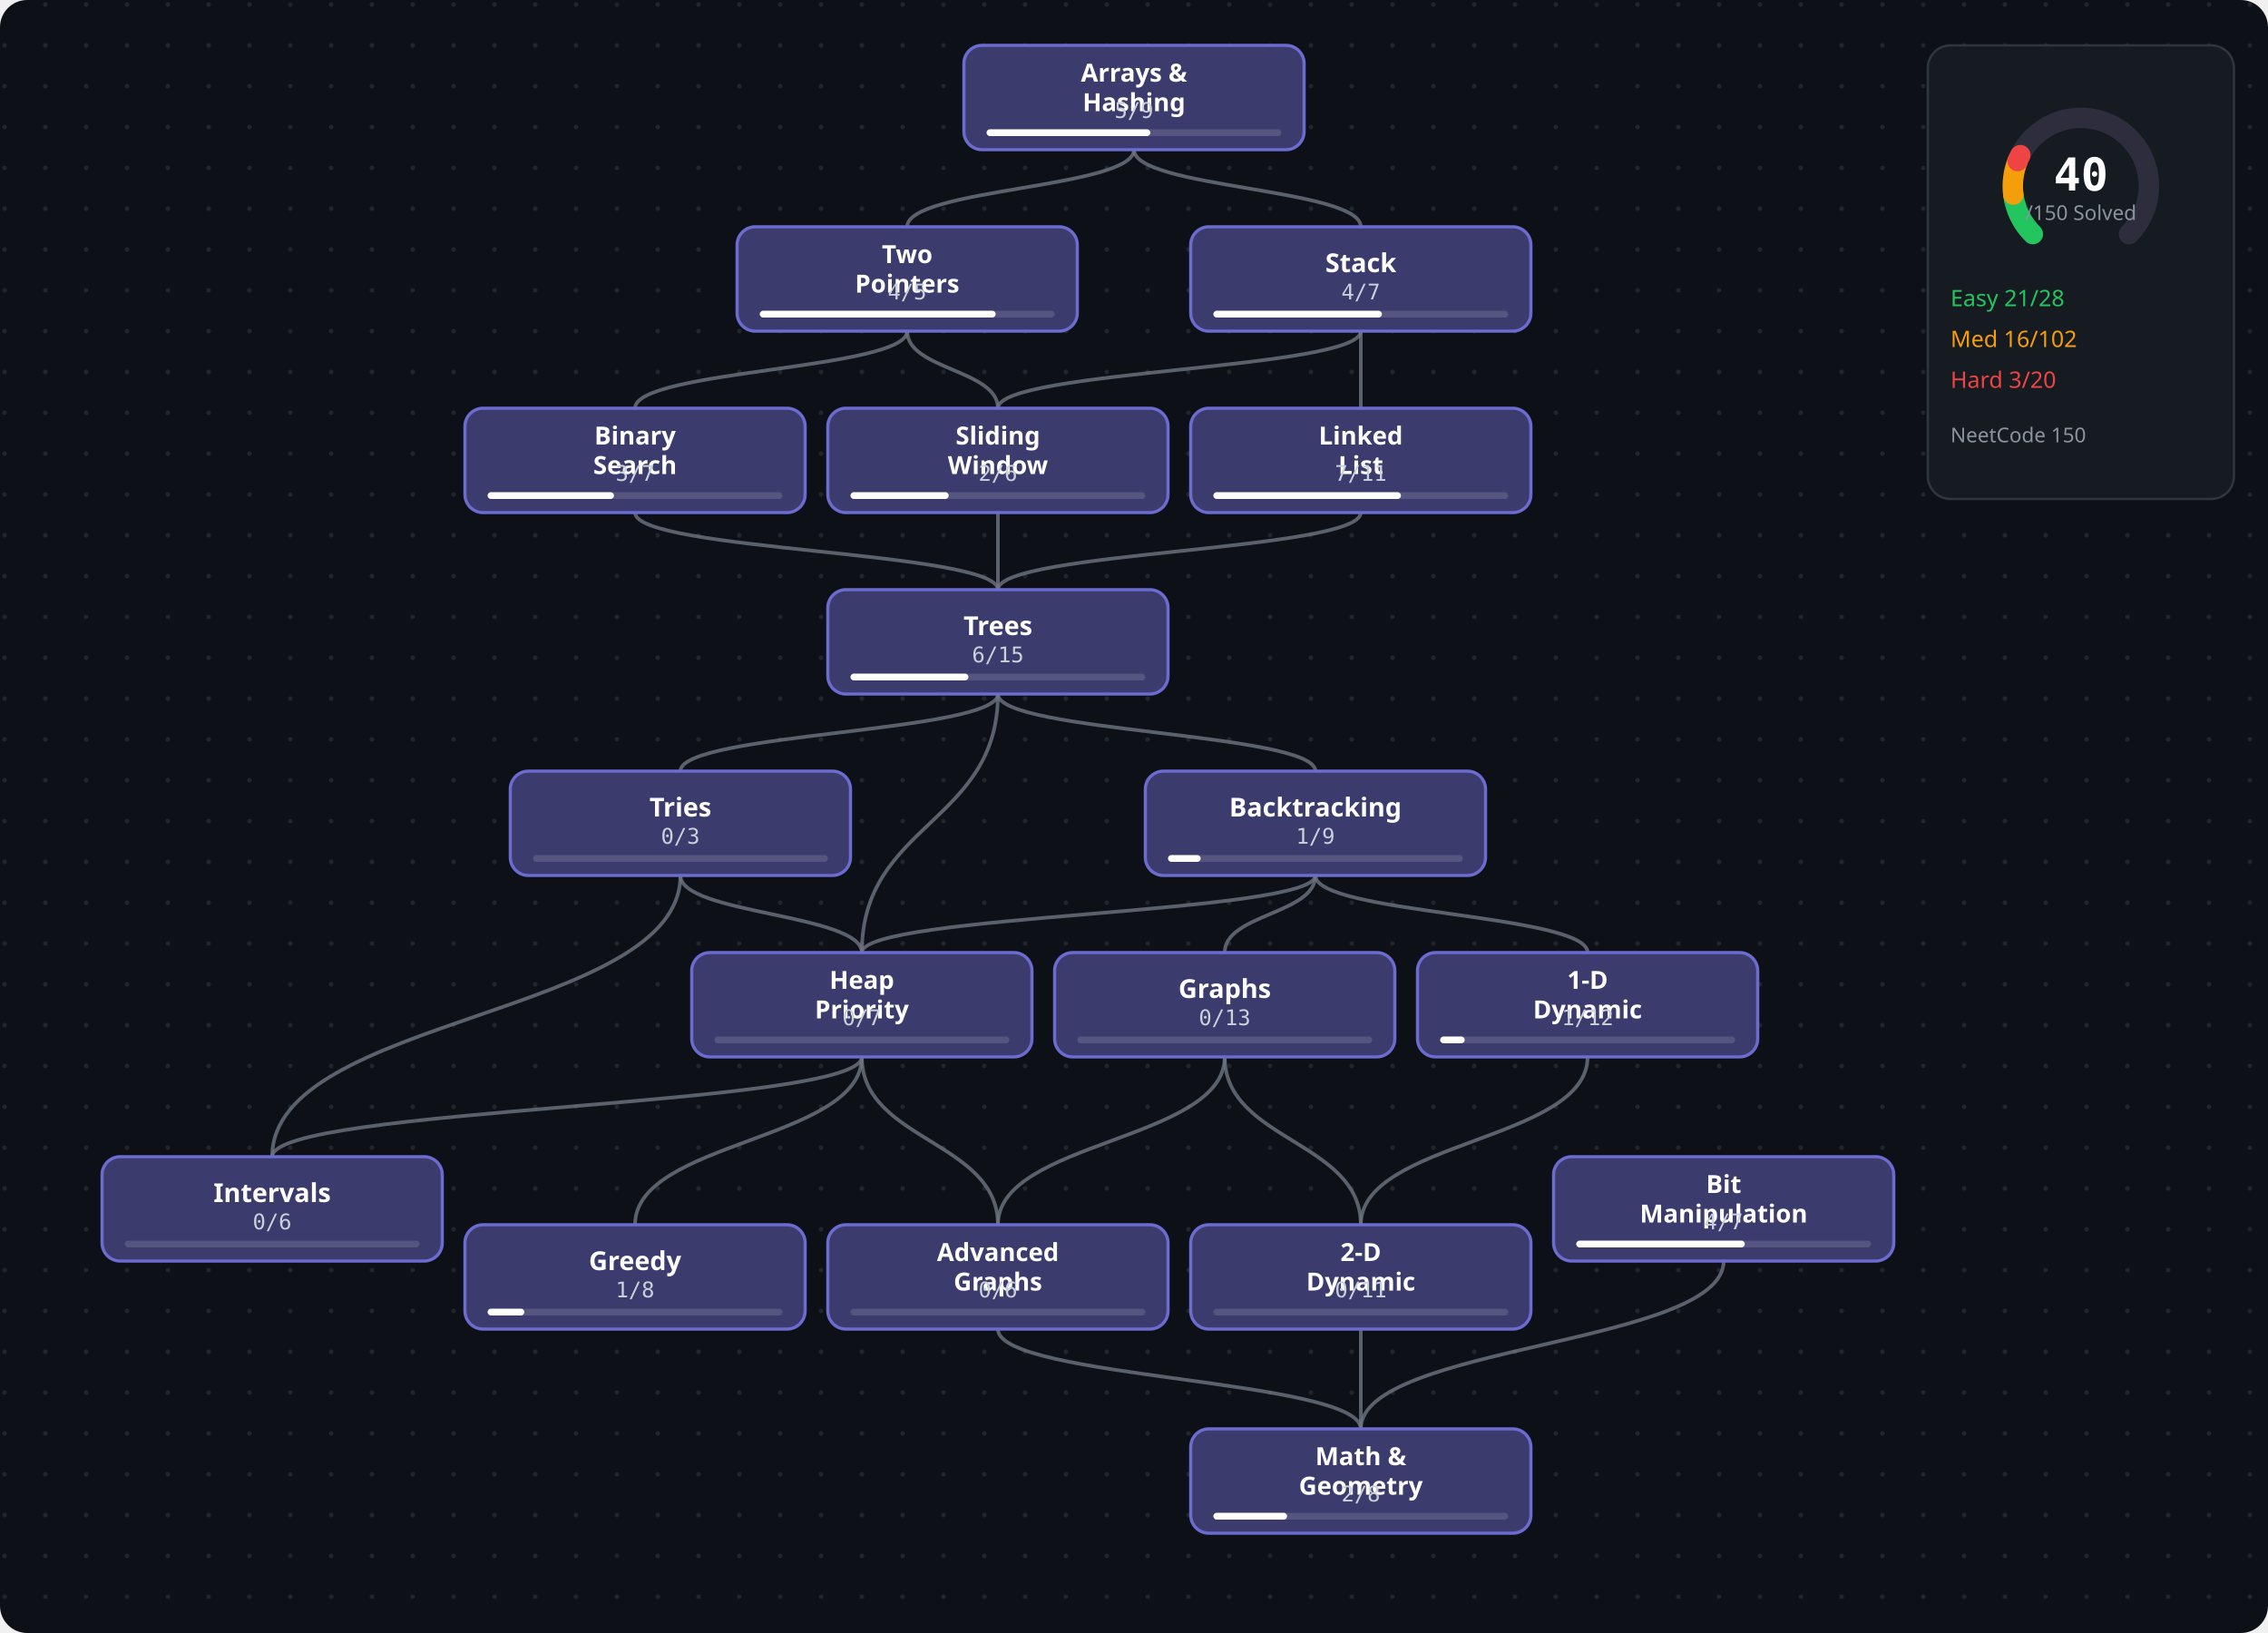
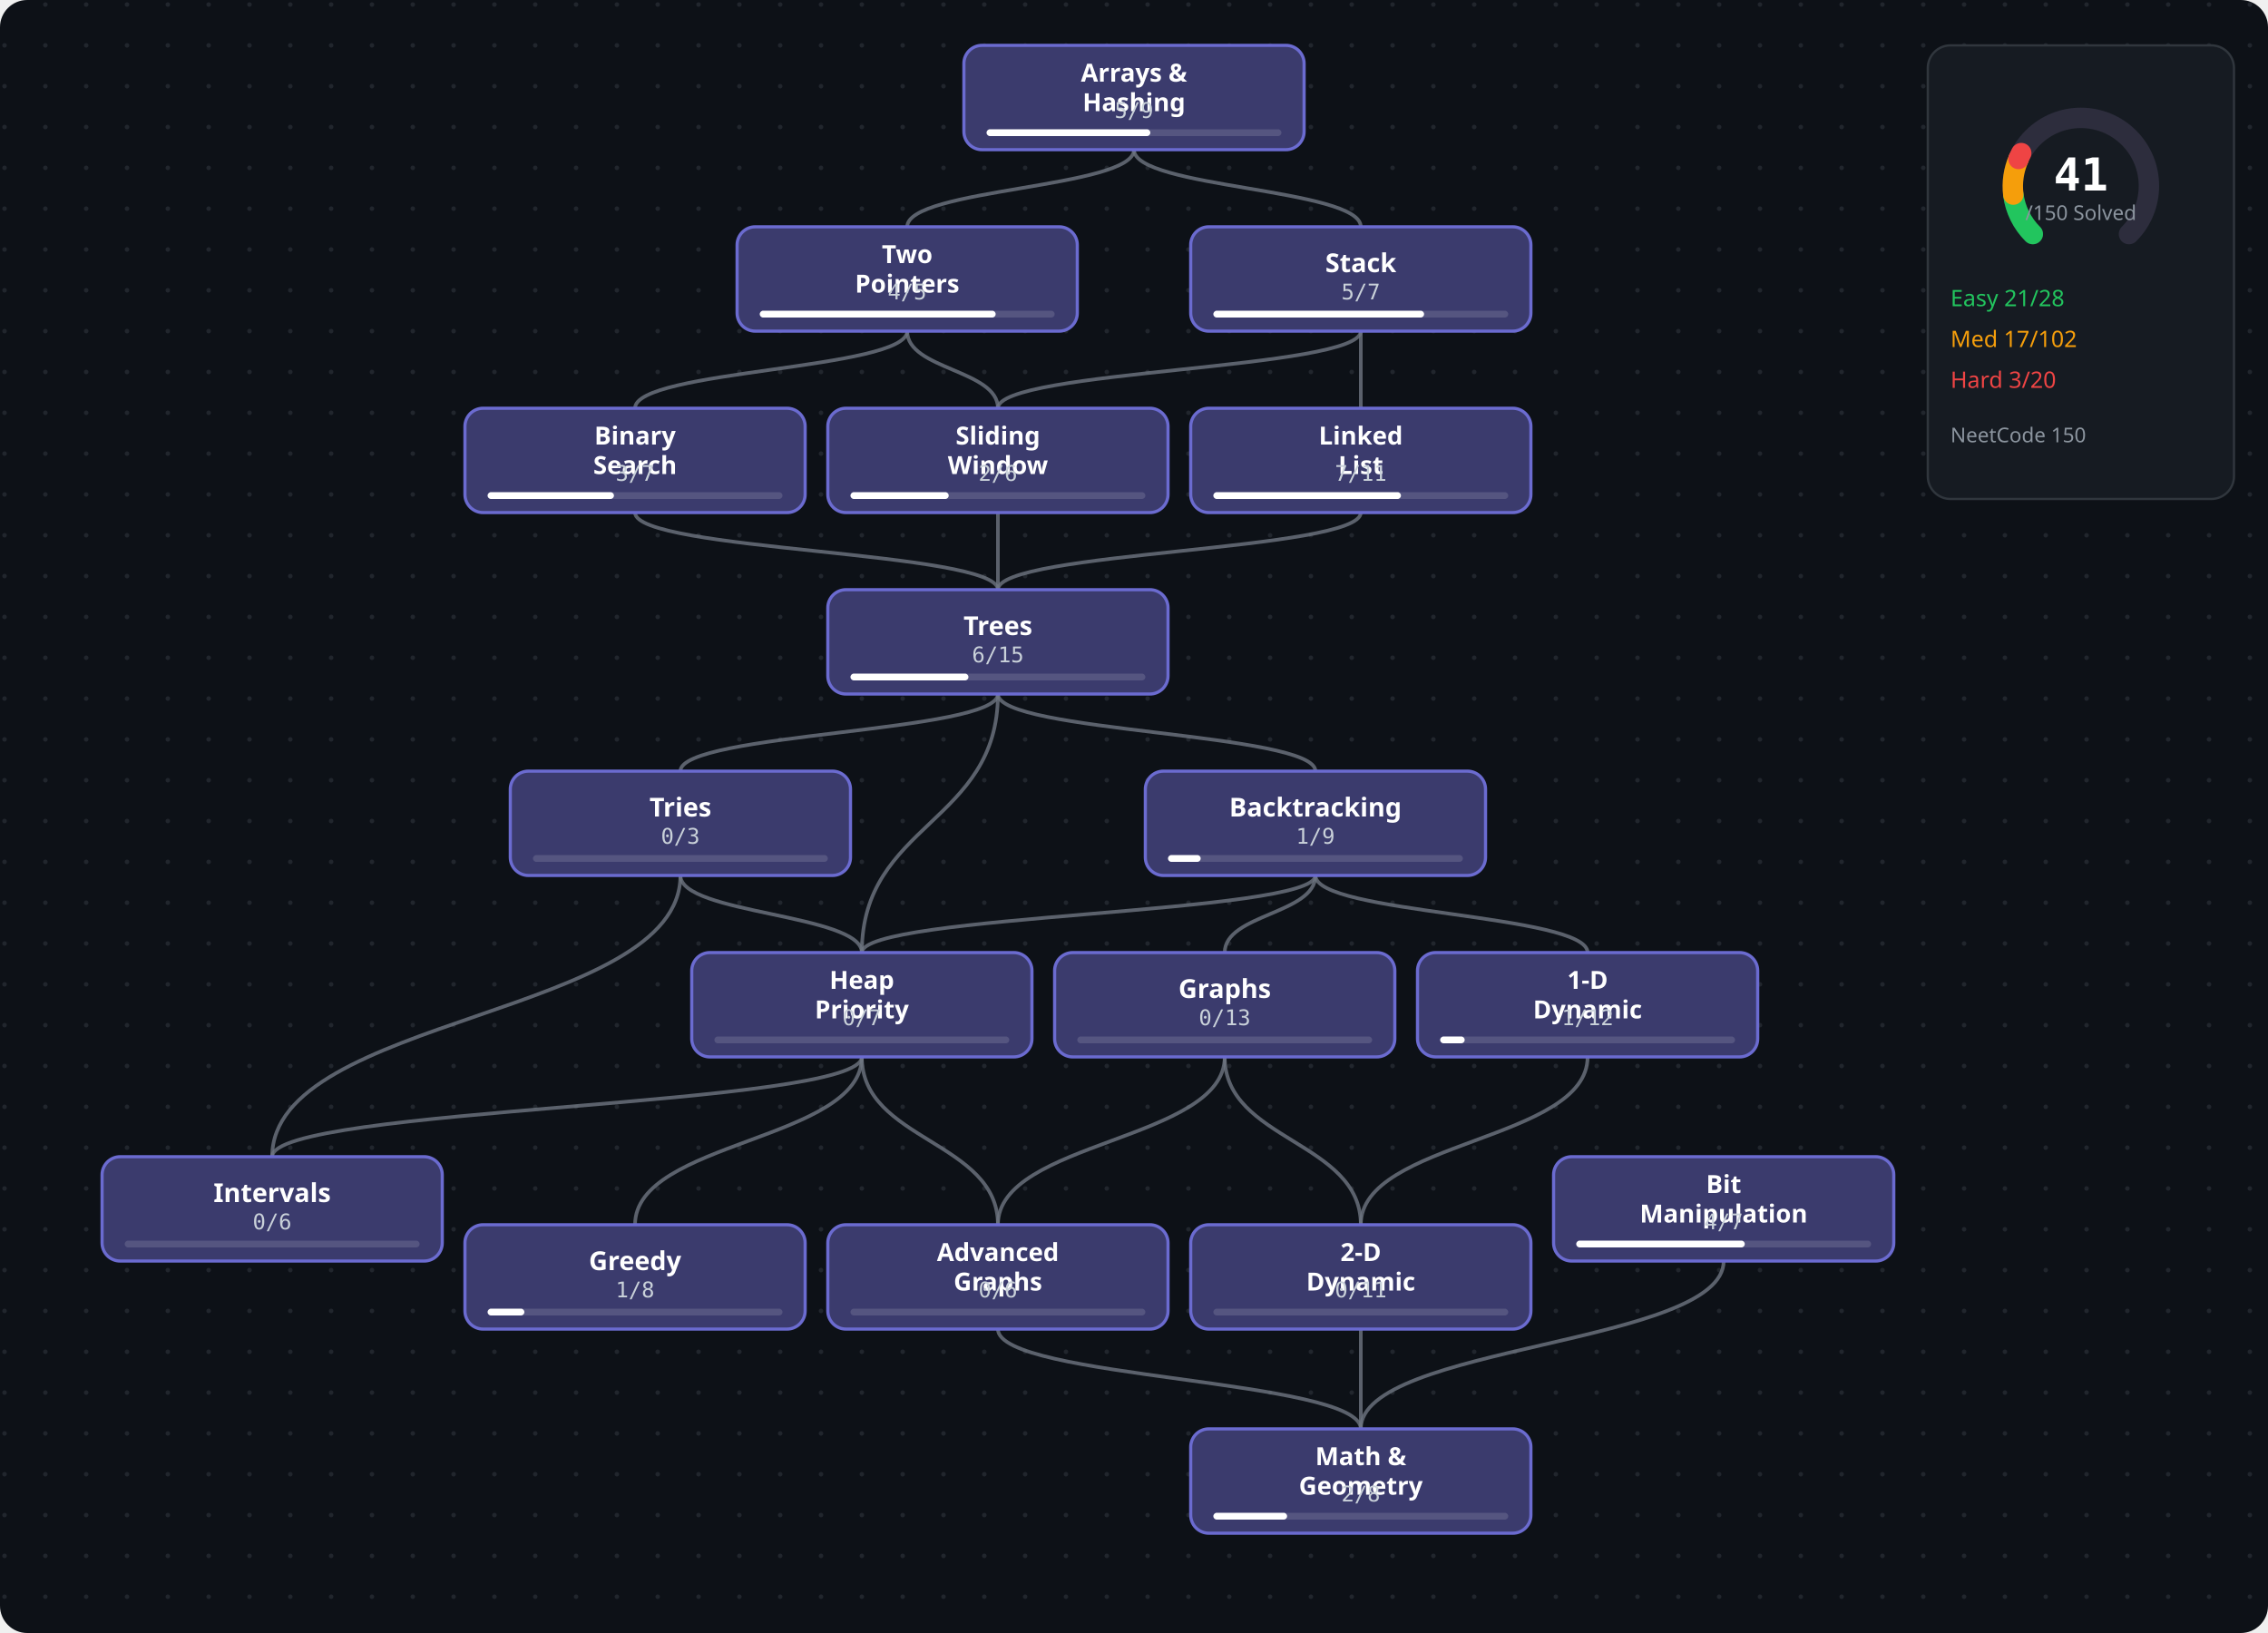
<svg xmlns="http://www.w3.org/2000/svg" width="1000" height="720" viewBox="0 0 1000 720">
  <defs>
    <pattern id="dots" width="18" height="18" patternUnits="userSpaceOnUse">
      <rect width="18" height="18" fill="#0d1117" />
      <circle cx="2" cy="2" r="1" fill="#21262d" />
    </pattern>
  </defs>
  <rect width="1000" height="720" rx="12" fill="url(#dots)" />
  <path d="M 500.0,66 C 500.0,83.0 400.0,83.0 400.0,100" stroke="#6e7681" stroke-width="1.6" fill="none" opacity="0.8" />
  <path d="M 500.0,66 C 500.0,83.0 600.0,83.0 600.0,100" stroke="#6e7681" stroke-width="1.6" fill="none" opacity="0.8" />
  <path d="M 400.0,146 C 400.0,163.0 280.0,163.0 280.0,180" stroke="#6e7681" stroke-width="1.6" fill="none" opacity="0.8" />
  <path d="M 400.0,146 C 400.0,163.0 440.0,163.0 440.0,180" stroke="#6e7681" stroke-width="1.6" fill="none" opacity="0.8" />
  <path d="M 600.0,146 C 600.0,163.0 440.0,163.0 440.0,180" stroke="#6e7681" stroke-width="1.6" fill="none" opacity="0.8" />
  <path d="M 600.0,146 C 600.0,163.0 600.0,163.0 600.0,180" stroke="#6e7681" stroke-width="1.6" fill="none" opacity="0.8" />
  <path d="M 280.0,226 C 280.0,243.0 440.0,243.0 440.0,260" stroke="#6e7681" stroke-width="1.6" fill="none" opacity="0.8" />
  <path d="M 440.0,226 C 440.0,243.0 440.0,243.0 440.0,260" stroke="#6e7681" stroke-width="1.6" fill="none" opacity="0.8" />
  <path d="M 600.0,226 C 600.0,243.0 440.0,243.0 440.0,260" stroke="#6e7681" stroke-width="1.6" fill="none" opacity="0.8" />
  <path d="M 440.0,306 C 440.0,323.0 300.0,323.0 300.0,340" stroke="#6e7681" stroke-width="1.6" fill="none" opacity="0.8" />
  <path d="M 440.0,306 C 440.0,363.0 380.0,363.0 380.0,420" stroke="#6e7681" stroke-width="1.6" fill="none" opacity="0.8" />
  <path d="M 440.0,306 C 440.0,323.0 580.0,323.0 580.0,340" stroke="#6e7681" stroke-width="1.6" fill="none" opacity="0.8" />
  <path d="M 300.0,386 C 300.0,403.0 380.0,403.0 380.0,420" stroke="#6e7681" stroke-width="1.6" fill="none" opacity="0.8" />
  <path d="M 580.0,386 C 580.0,403.0 380.0,403.0 380.0,420" stroke="#6e7681" stroke-width="1.6" fill="none" opacity="0.8" />
  <path d="M 300.0,386 C 300.0,448.0 120.0,448.0 120.0,510" stroke="#6e7681" stroke-width="1.6" fill="none" opacity="0.8" />
  <path d="M 380.0,466 C 380.0,488.0 120.0,488.0 120.0,510" stroke="#6e7681" stroke-width="1.6" fill="none" opacity="0.8" />
  <path d="M 380.0,466 C 380.0,503.0 280.0,503.0 280.0,540" stroke="#6e7681" stroke-width="1.6" fill="none" opacity="0.8" />
  <path d="M 380.0,466 C 380.0,503.0 440.0,503.0 440.0,540" stroke="#6e7681" stroke-width="1.6" fill="none" opacity="0.8" />
  <path d="M 580.0,386 C 580.0,403.0 540.0,403.0 540.0,420" stroke="#6e7681" stroke-width="1.6" fill="none" opacity="0.8" />
  <path d="M 580.0,386 C 580.0,403.0 700.0,403.0 700.0,420" stroke="#6e7681" stroke-width="1.6" fill="none" opacity="0.8" />
  <path d="M 540.0,466 C 540.0,503.0 600.0,503.0 600.0,540" stroke="#6e7681" stroke-width="1.6" fill="none" opacity="0.8" />
  <path d="M 700.0,466 C 700.0,503.0 600.0,503.0 600.0,540" stroke="#6e7681" stroke-width="1.6" fill="none" opacity="0.8" />
  <path d="M 540.0,466 C 540.0,503.0 440.0,503.0 440.0,540" stroke="#6e7681" stroke-width="1.6" fill="none" opacity="0.8" />
  <path d="M 600.0,586 C 600.0,608.0 600.0,608.0 600.0,630" stroke="#6e7681" stroke-width="1.6" fill="none" opacity="0.8" />
  <path d="M 760.0,556 C 760.0,593.0 600.0,593.0 600.0,630" stroke="#6e7681" stroke-width="1.6" fill="none" opacity="0.8" />
  <path d="M 440.0,586 C 440.0,608.0 600.0,608.0 600.0,630" stroke="#6e7681" stroke-width="1.6" fill="none" opacity="0.8" />
  <rect x="425" y="20" width="150" height="46" rx="8" fill="#3b3b6d" stroke="#6b6bd0" stroke-width="1.4" />
  <text x="500.0" y="36" text-anchor="middle" fill="white" font-size="11" font-weight="600" font-family="sans-serif">Arrays &amp;</text>
  <text x="500.0" y="49" text-anchor="middle" fill="white" font-size="11" font-weight="600" font-family="sans-serif">Hashing</text>
  <text x="500.0" y="52" text-anchor="middle" fill="#c9d1d9" font-size="9.5" font-family="monospace">5/9</text>
  <rect x="435" y="57" width="130" height="3" rx="1.5" fill="#ffffff22" />
  <rect x="435" y="57" width="72.2" height="3" rx="1.5" fill="white" />
  <rect x="325" y="100" width="150" height="46" rx="8" fill="#3b3b6d" stroke="#6b6bd0" stroke-width="1.4" />
  <text x="400.0" y="116" text-anchor="middle" fill="white" font-size="11" font-weight="600" font-family="sans-serif">Two</text>
  <text x="400.0" y="129" text-anchor="middle" fill="white" font-size="11" font-weight="600" font-family="sans-serif">Pointers</text>
  <text x="400.0" y="132" text-anchor="middle" fill="#c9d1d9" font-size="9.5" font-family="monospace">4/5</text>
  <rect x="335" y="137" width="130" height="3" rx="1.5" fill="#ffffff22" />
  <rect x="335" y="137" width="104.0" height="3" rx="1.5" fill="white" />
  <rect x="525" y="100" width="150" height="46" rx="8" fill="#3b3b6d" stroke="#6b6bd0" stroke-width="1.4" />
  <text x="600.0" y="120" text-anchor="middle" fill="white" font-size="11.5" font-weight="600" font-family="sans-serif">Stack</text>
-   <text x="600.0" y="132" text-anchor="middle" fill="#c9d1d9" font-size="9.5" font-family="monospace">4/7</text>
+   <text x="600.0" y="132" text-anchor="middle" fill="#c9d1d9" font-size="9.5" font-family="monospace">5/7</text>
  <rect x="535" y="137" width="130" height="3" rx="1.5" fill="#ffffff22" />
-   <rect x="535" y="137" width="74.3" height="3" rx="1.5" fill="white" />
+   <rect x="535" y="137" width="92.9" height="3" rx="1.5" fill="white" />
  <rect x="205" y="180" width="150" height="46" rx="8" fill="#3b3b6d" stroke="#6b6bd0" stroke-width="1.4" />
  <text x="280.0" y="196" text-anchor="middle" fill="white" font-size="11" font-weight="600" font-family="sans-serif">Binary</text>
  <text x="280.0" y="209" text-anchor="middle" fill="white" font-size="11" font-weight="600" font-family="sans-serif">Search</text>
  <text x="280.0" y="212" text-anchor="middle" fill="#c9d1d9" font-size="9.5" font-family="monospace">3/7</text>
  <rect x="215" y="217" width="130" height="3" rx="1.5" fill="#ffffff22" />
  <rect x="215" y="217" width="55.7" height="3" rx="1.5" fill="white" />
  <rect x="365" y="180" width="150" height="46" rx="8" fill="#3b3b6d" stroke="#6b6bd0" stroke-width="1.4" />
  <text x="440.0" y="196" text-anchor="middle" fill="white" font-size="11" font-weight="600" font-family="sans-serif">Sliding</text>
  <text x="440.0" y="209" text-anchor="middle" fill="white" font-size="11" font-weight="600" font-family="sans-serif">Window</text>
  <text x="440.0" y="212" text-anchor="middle" fill="#c9d1d9" font-size="9.5" font-family="monospace">2/6</text>
  <rect x="375" y="217" width="130" height="3" rx="1.5" fill="#ffffff22" />
  <rect x="375" y="217" width="43.3" height="3" rx="1.5" fill="white" />
  <rect x="525" y="180" width="150" height="46" rx="8" fill="#3b3b6d" stroke="#6b6bd0" stroke-width="1.4" />
  <text x="600.0" y="196" text-anchor="middle" fill="white" font-size="11" font-weight="600" font-family="sans-serif">Linked</text>
  <text x="600.0" y="209" text-anchor="middle" fill="white" font-size="11" font-weight="600" font-family="sans-serif">List</text>
  <text x="600.0" y="212" text-anchor="middle" fill="#c9d1d9" font-size="9.5" font-family="monospace">7/11</text>
  <rect x="535" y="217" width="130" height="3" rx="1.5" fill="#ffffff22" />
  <rect x="535" y="217" width="82.7" height="3" rx="1.5" fill="white" />
  <rect x="365" y="260" width="150" height="46" rx="8" fill="#3b3b6d" stroke="#6b6bd0" stroke-width="1.4" />
  <text x="440.0" y="280" text-anchor="middle" fill="white" font-size="11.5" font-weight="600" font-family="sans-serif">Trees</text>
  <text x="440.0" y="292" text-anchor="middle" fill="#c9d1d9" font-size="9.5" font-family="monospace">6/15</text>
  <rect x="375" y="297" width="130" height="3" rx="1.5" fill="#ffffff22" />
  <rect x="375" y="297" width="52.0" height="3" rx="1.5" fill="white" />
  <rect x="225" y="340" width="150" height="46" rx="8" fill="#3b3b6d" stroke="#6b6bd0" stroke-width="1.4" />
  <text x="300.0" y="360" text-anchor="middle" fill="white" font-size="11.5" font-weight="600" font-family="sans-serif">Tries</text>
  <text x="300.0" y="372" text-anchor="middle" fill="#c9d1d9" font-size="9.5" font-family="monospace">0/3</text>
  <rect x="235" y="377" width="130" height="3" rx="1.5" fill="#ffffff22" />
  <rect x="235" y="377" width="0.0" height="3" rx="1.5" fill="white" />
  <rect x="505" y="340" width="150" height="46" rx="8" fill="#3b3b6d" stroke="#6b6bd0" stroke-width="1.4" />
  <text x="580.0" y="360" text-anchor="middle" fill="white" font-size="11.5" font-weight="600" font-family="sans-serif">Backtracking</text>
  <text x="580.0" y="372" text-anchor="middle" fill="#c9d1d9" font-size="9.5" font-family="monospace">1/9</text>
  <rect x="515" y="377" width="130" height="3" rx="1.5" fill="#ffffff22" />
  <rect x="515" y="377" width="14.4" height="3" rx="1.5" fill="white" />
  <rect x="305" y="420" width="150" height="46" rx="8" fill="#3b3b6d" stroke="#6b6bd0" stroke-width="1.4" />
  <text x="380.0" y="436" text-anchor="middle" fill="white" font-size="11" font-weight="600" font-family="sans-serif">Heap</text>
  <text x="380.0" y="449" text-anchor="middle" fill="white" font-size="11" font-weight="600" font-family="sans-serif">Priority</text>
  <text x="380.0" y="452" text-anchor="middle" fill="#c9d1d9" font-size="9.5" font-family="monospace">0/7</text>
  <rect x="315" y="457" width="130" height="3" rx="1.5" fill="#ffffff22" />
  <rect x="315" y="457" width="0.0" height="3" rx="1.5" fill="white" />
  <rect x="465" y="420" width="150" height="46" rx="8" fill="#3b3b6d" stroke="#6b6bd0" stroke-width="1.4" />
  <text x="540.0" y="440" text-anchor="middle" fill="white" font-size="11.5" font-weight="600" font-family="sans-serif">Graphs</text>
  <text x="540.0" y="452" text-anchor="middle" fill="#c9d1d9" font-size="9.5" font-family="monospace">0/13</text>
  <rect x="475" y="457" width="130" height="3" rx="1.5" fill="#ffffff22" />
  <rect x="475" y="457" width="0.0" height="3" rx="1.5" fill="white" />
  <rect x="625" y="420" width="150" height="46" rx="8" fill="#3b3b6d" stroke="#6b6bd0" stroke-width="1.4" />
  <text x="700.0" y="436" text-anchor="middle" fill="white" font-size="11" font-weight="600" font-family="sans-serif">1-D</text>
  <text x="700.0" y="449" text-anchor="middle" fill="white" font-size="11" font-weight="600" font-family="sans-serif">Dynamic</text>
  <text x="700.0" y="452" text-anchor="middle" fill="#c9d1d9" font-size="9.5" font-family="monospace">1/12</text>
  <rect x="635" y="457" width="130" height="3" rx="1.5" fill="#ffffff22" />
  <rect x="635" y="457" width="10.8" height="3" rx="1.5" fill="white" />
  <rect x="45" y="510" width="150" height="46" rx="8" fill="#3b3b6d" stroke="#6b6bd0" stroke-width="1.4" />
  <text x="120.0" y="530" text-anchor="middle" fill="white" font-size="11.5" font-weight="600" font-family="sans-serif">Intervals</text>
  <text x="120.0" y="542" text-anchor="middle" fill="#c9d1d9" font-size="9.5" font-family="monospace">0/6</text>
  <rect x="55" y="547" width="130" height="3" rx="1.5" fill="#ffffff22" />
  <rect x="55" y="547" width="0.0" height="3" rx="1.5" fill="white" />
  <rect x="205" y="540" width="150" height="46" rx="8" fill="#3b3b6d" stroke="#6b6bd0" stroke-width="1.4" />
  <text x="280.0" y="560" text-anchor="middle" fill="white" font-size="11.5" font-weight="600" font-family="sans-serif">Greedy</text>
  <text x="280.0" y="572" text-anchor="middle" fill="#c9d1d9" font-size="9.5" font-family="monospace">1/8</text>
  <rect x="215" y="577" width="130" height="3" rx="1.5" fill="#ffffff22" />
  <rect x="215" y="577" width="16.2" height="3" rx="1.5" fill="white" />
  <rect x="365" y="540" width="150" height="46" rx="8" fill="#3b3b6d" stroke="#6b6bd0" stroke-width="1.4" />
  <text x="440.0" y="556" text-anchor="middle" fill="white" font-size="11" font-weight="600" font-family="sans-serif">Advanced</text>
  <text x="440.0" y="569" text-anchor="middle" fill="white" font-size="11" font-weight="600" font-family="sans-serif">Graphs</text>
  <text x="440.0" y="572" text-anchor="middle" fill="#c9d1d9" font-size="9.5" font-family="monospace">0/6</text>
  <rect x="375" y="577" width="130" height="3" rx="1.5" fill="#ffffff22" />
  <rect x="375" y="577" width="0.0" height="3" rx="1.5" fill="white" />
  <rect x="525" y="540" width="150" height="46" rx="8" fill="#3b3b6d" stroke="#6b6bd0" stroke-width="1.4" />
  <text x="600.0" y="556" text-anchor="middle" fill="white" font-size="11" font-weight="600" font-family="sans-serif">2-D</text>
  <text x="600.0" y="569" text-anchor="middle" fill="white" font-size="11" font-weight="600" font-family="sans-serif">Dynamic</text>
  <text x="600.0" y="572" text-anchor="middle" fill="#c9d1d9" font-size="9.5" font-family="monospace">0/11</text>
  <rect x="535" y="577" width="130" height="3" rx="1.5" fill="#ffffff22" />
  <rect x="535" y="577" width="0.0" height="3" rx="1.5" fill="white" />
  <rect x="685" y="510" width="150" height="46" rx="8" fill="#3b3b6d" stroke="#6b6bd0" stroke-width="1.4" />
  <text x="760.0" y="526" text-anchor="middle" fill="white" font-size="11" font-weight="600" font-family="sans-serif">Bit</text>
  <text x="760.0" y="539" text-anchor="middle" fill="white" font-size="11" font-weight="600" font-family="sans-serif">Manipulation</text>
  <text x="760.0" y="542" text-anchor="middle" fill="#c9d1d9" font-size="9.5" font-family="monospace">4/7</text>
  <rect x="695" y="547" width="130" height="3" rx="1.5" fill="#ffffff22" />
  <rect x="695" y="547" width="74.3" height="3" rx="1.5" fill="white" />
  <rect x="525" y="630" width="150" height="46" rx="8" fill="#3b3b6d" stroke="#6b6bd0" stroke-width="1.4" />
  <text x="600.0" y="646" text-anchor="middle" fill="white" font-size="11" font-weight="600" font-family="sans-serif">Math &amp;</text>
  <text x="600.0" y="659" text-anchor="middle" fill="white" font-size="11" font-weight="600" font-family="sans-serif">Geometry</text>
  <text x="600.0" y="662" text-anchor="middle" fill="#c9d1d9" font-size="9.5" font-family="monospace">2/8</text>
  <rect x="535" y="667" width="130" height="3" rx="1.5" fill="#ffffff22" />
  <rect x="535" y="667" width="32.5" height="3" rx="1.5" fill="white" />
  <rect x="850" y="20" width="135" height="200" rx="10" fill="#161b22" stroke="#30363d" />
  <path d="M 896.3,103.2 A 30,30 0 1,1 938.7,103.2" stroke="#2d2d3d" stroke-width="9" fill="none" stroke-linecap="round" />
  <path d="M 896.3,103.2 A 30,30 0 0,1 887.7,85.8" stroke="#22c55e" stroke-width="9" fill="none" stroke-linecap="round" />
-   <path d="M 887.7,85.8 A 30,30 0 0,1 889.6,71.0" stroke="#f59e0b" stroke-width="9" fill="none" stroke-linecap="round" />
-   <path d="M 889.6,71.0 A 30,30 0 0,1 890.8,68.4" stroke="#ef4444" stroke-width="9" fill="none" stroke-linecap="round" />
-   <text x="917.5" y="84" text-anchor="middle" fill="white" font-size="20" font-weight="bold" font-family="monospace">40</text>
+   <path d="M 887.7,85.8 A 30,30 0 0,1 890.0,70.1" stroke="#f59e0b" stroke-width="9" fill="none" stroke-linecap="round" />
+   <path d="M 890.0,70.1 A 30,30 0 0,1 891.2,67.5" stroke="#ef4444" stroke-width="9" fill="none" stroke-linecap="round" />
+   <text x="917.5" y="84" text-anchor="middle" fill="white" font-size="20" font-weight="bold" font-family="monospace">41</text>
  <text x="917.5" y="97" text-anchor="middle" fill="#8b949e" font-size="9" font-family="sans-serif">/150 Solved</text>
  <text x="860" y="135" fill="#22c55e" font-size="10" font-family="sans-serif">Easy 21/28</text>
-   <text x="860" y="153" fill="#f59e0b" font-size="10" font-family="sans-serif">Med 16/102</text>
+   <text x="860" y="153" fill="#f59e0b" font-size="10" font-family="sans-serif">Med 17/102</text>
  <text x="860" y="171" fill="#ef4444" font-size="10" font-family="sans-serif">Hard 3/20</text>
  <text x="860" y="195" fill="#8b949e" font-size="9" font-family="sans-serif">NeetCode 150</text>
</svg>
